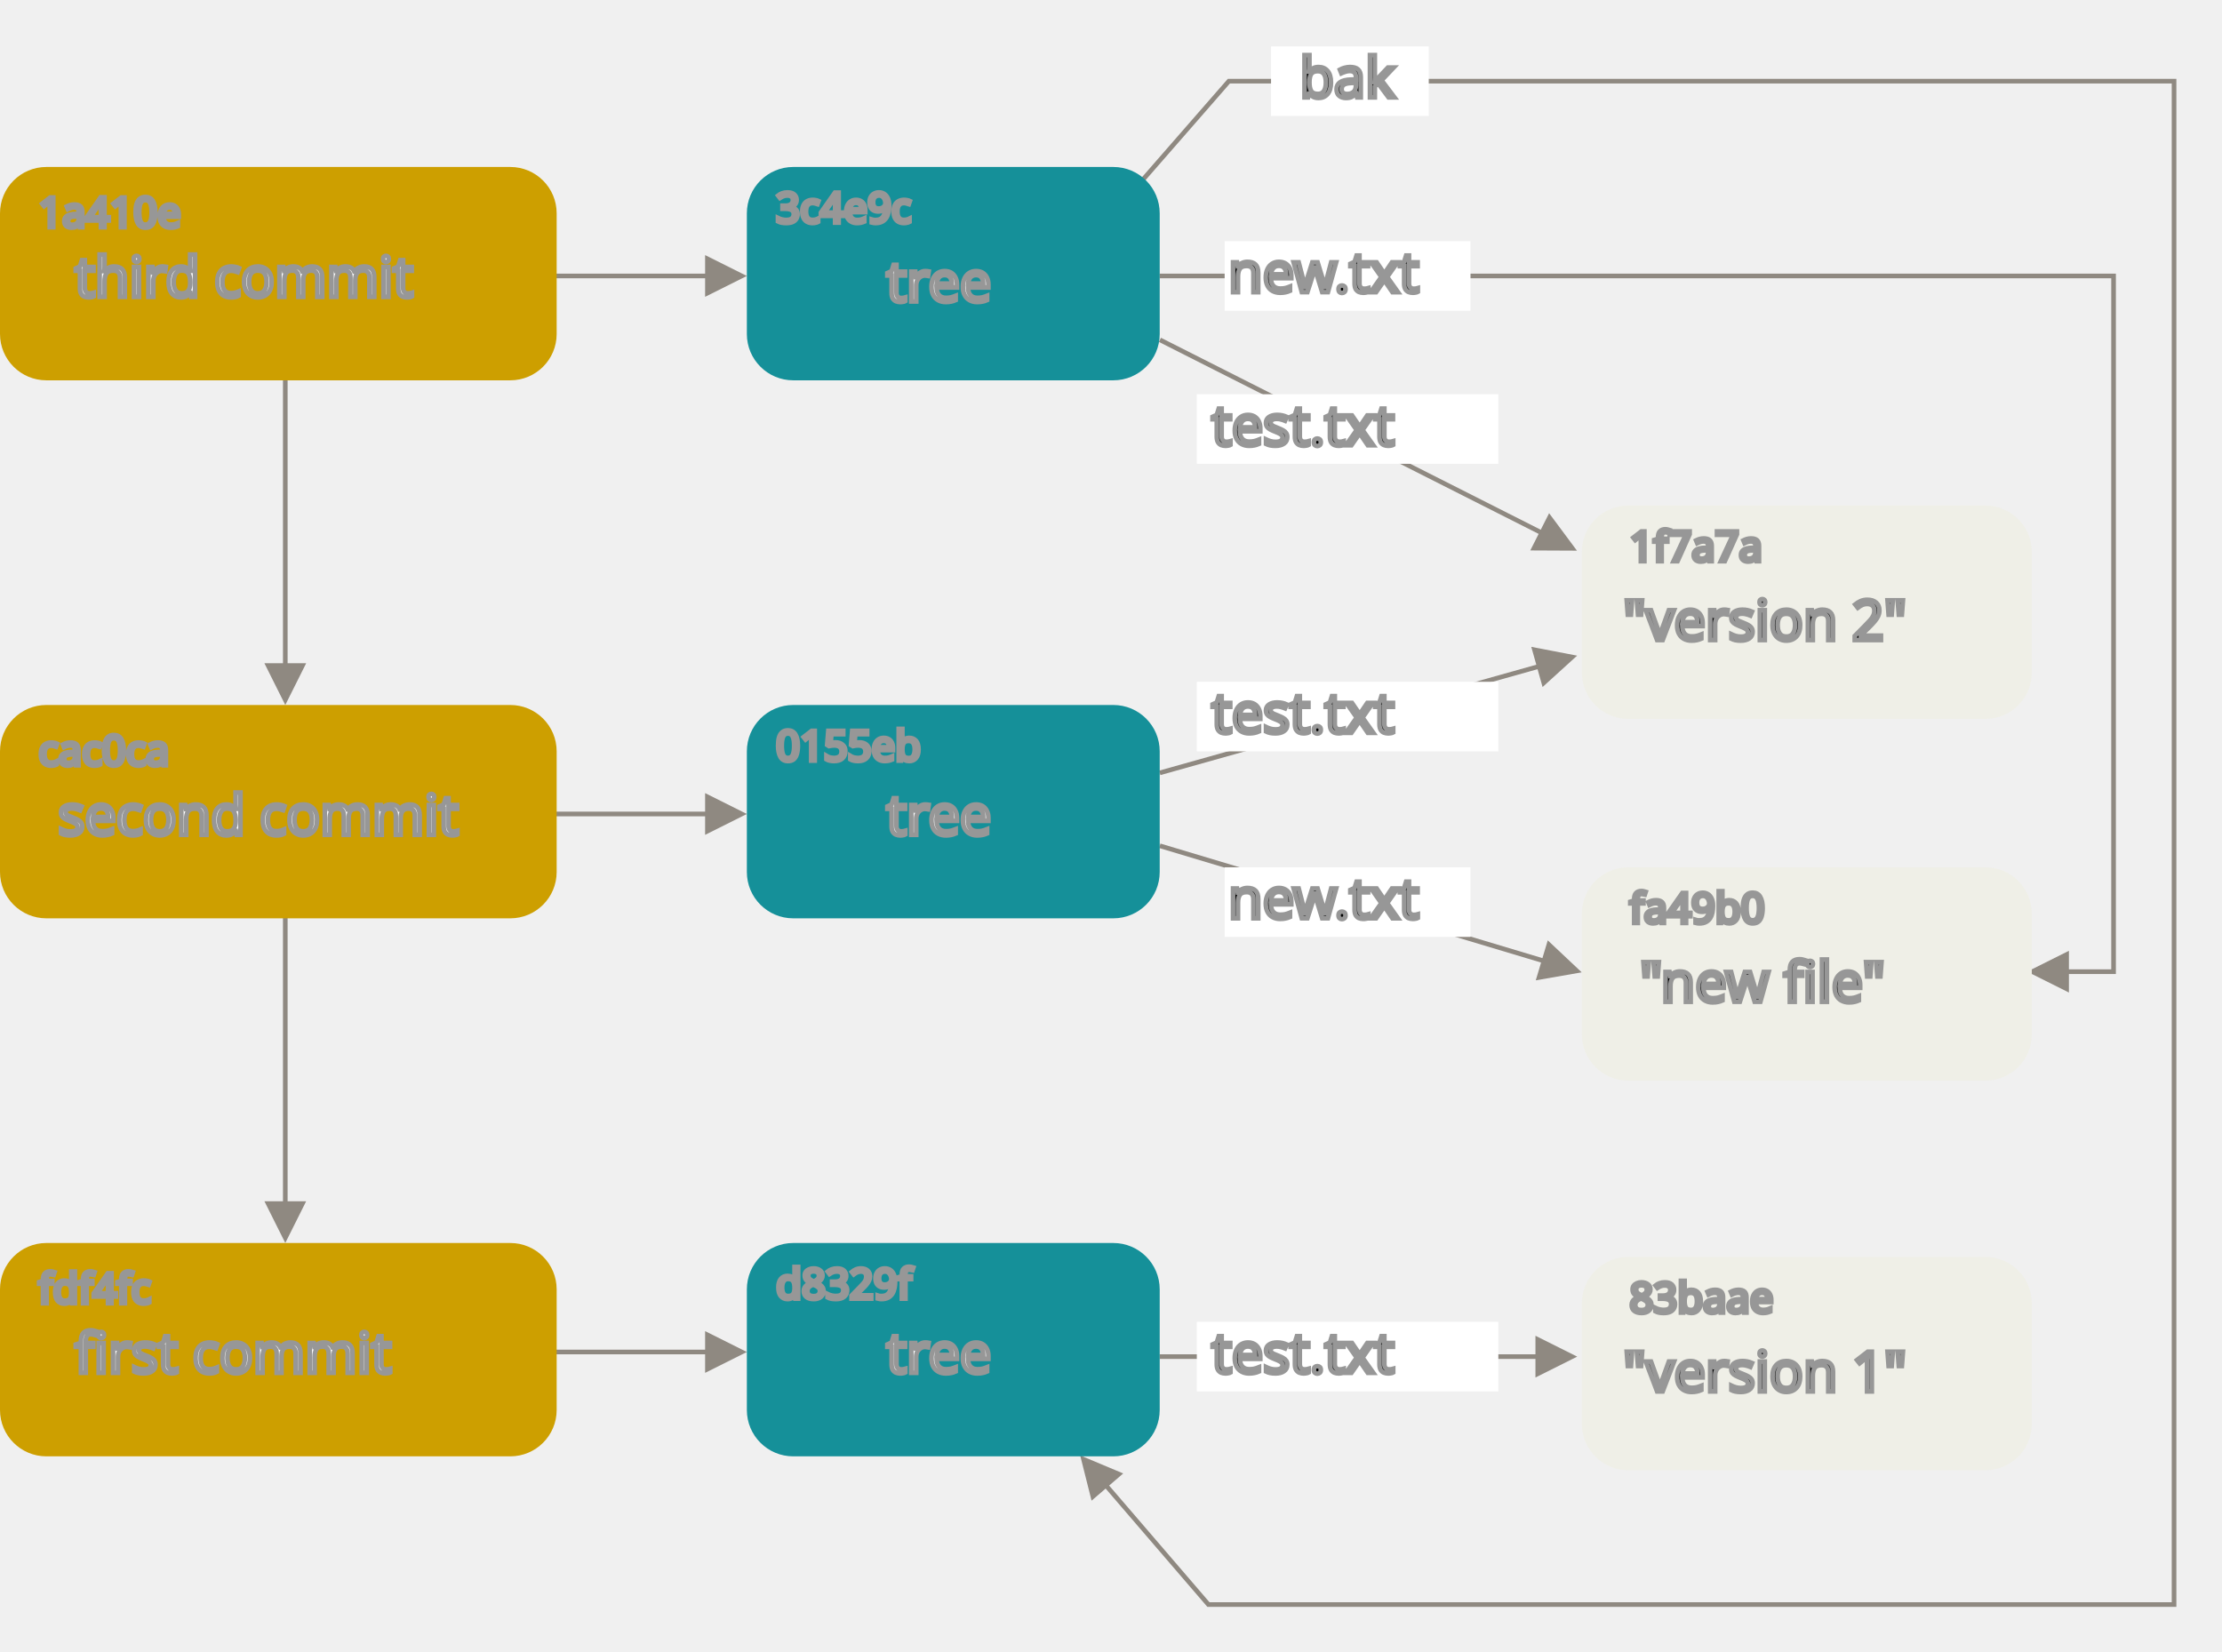
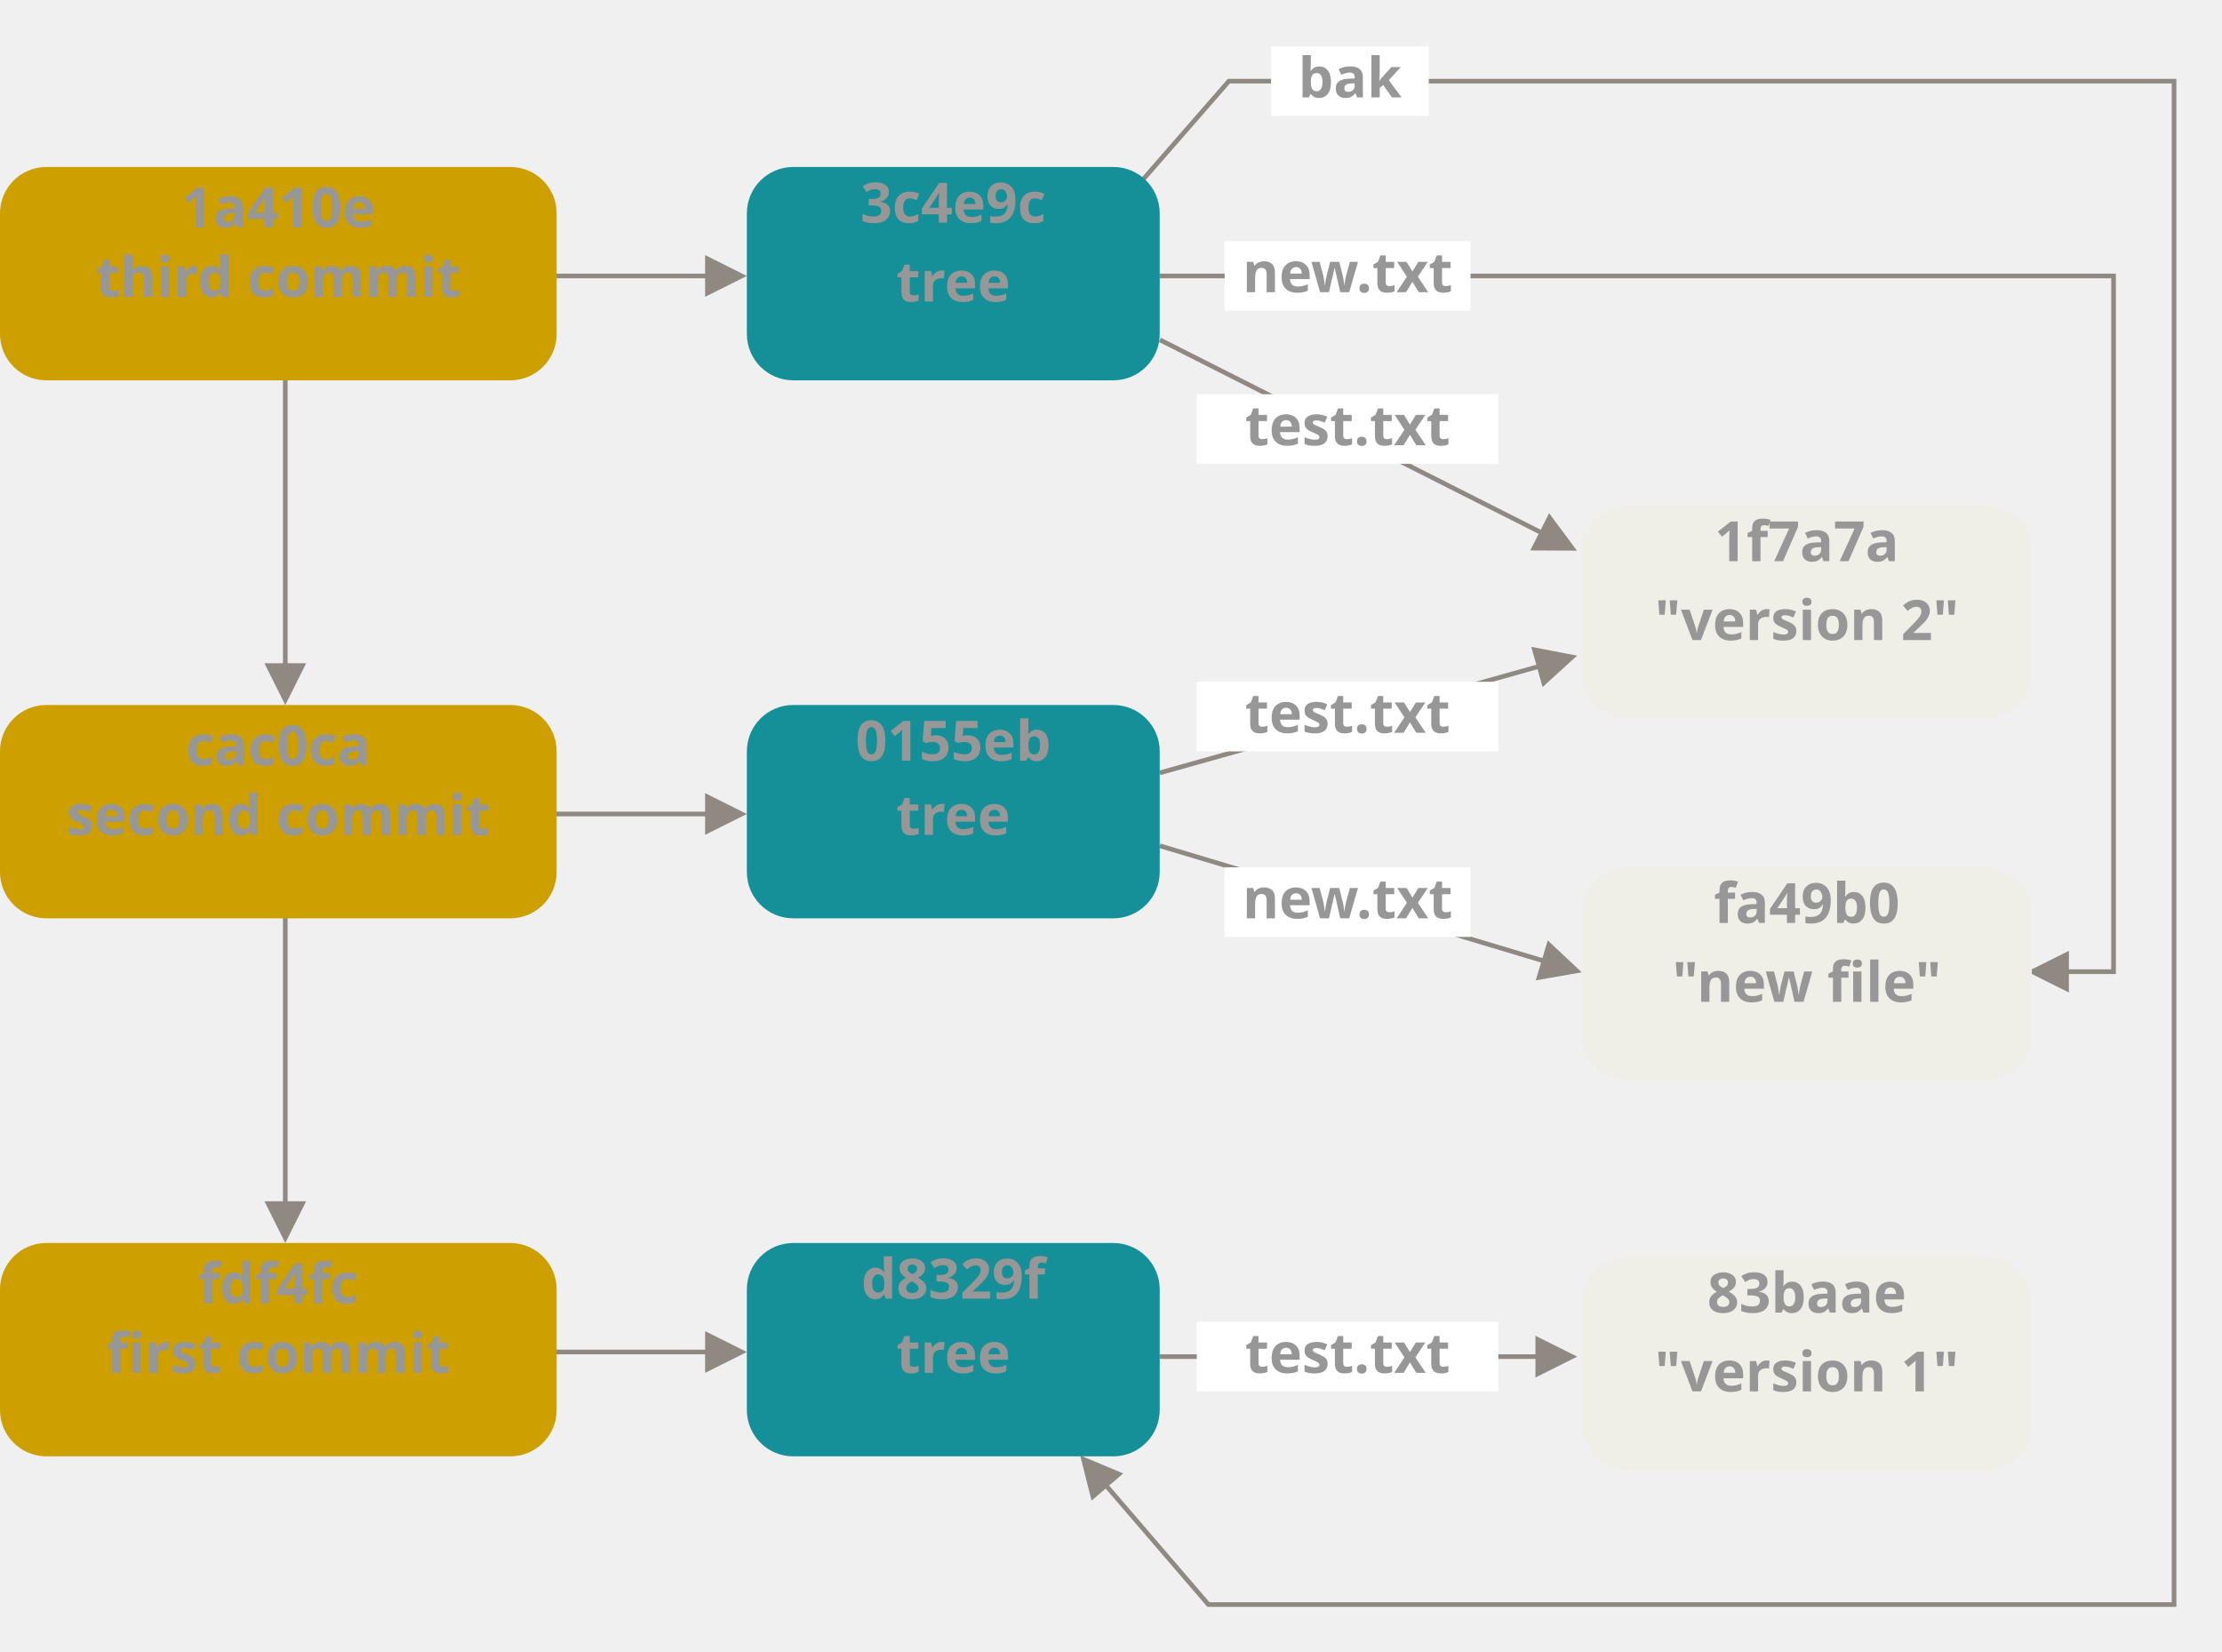
<svg xmlns="http://www.w3.org/2000/svg" width="479px" height="356px" viewBox="0 0 479 356" version="1.1">
  <g id="Page-89" stroke="none" stroke-width="1" fill="none" fill-rule="evenodd">
    <path id="Line-2" d="M152,60 L80,60 L80,59 L152,59 L152,55 L161,59.5 L152,64 L152,60 Z" fill="#8F8981" fill-rule="nonzero" />
    <path id="Line-6" d="M331,293 L250,293 L250,292 L331,292 L331,288 L340,292.5 L331,297 L331,293 Z" fill="#8F8981" fill-rule="nonzero" />
    <path id="Line-10" d="M446,209 L455.125,209 L455.125,60 L250,60 L250,59 L456.125,59 L456.125,210 L446,210 L446,214 L437,209.5 L446,205 L446,209 Z" fill="#8F8981" fill-rule="nonzero" />
    <path id="Line-11" d="M239.101,320.295 L260.728,345.452 L468.163,345.452 L468.163,18 L265.135,18 L233.229,54.561 L232.475,53.904 L264.68,17 L469.163,17 L469.163,346.452 L260.269,346.452 L238.343,320.947 L235.31,323.555 L232.855,313.796 L242.134,317.687 L239.101,320.295 Z" fill="#8F8981" fill-rule="nonzero" />
    <path id="Line-7" d="M332.215,207.536 L249.877,182.835 L250.165,181.877 L332.502,206.579 L333.652,202.747 L340.979,209.644 L331.065,211.368 L332.215,207.536 Z" fill="#8F8981" fill-rule="nonzero" />
    <path id="Line-9" d="M331.689,115.111 L249.828,73.721 L250.279,72.828 L332.14,114.218 L333.945,110.649 L339.946,118.726 L329.884,118.68 L331.689,115.111 Z" fill="#8F8981" fill-rule="nonzero" />
    <path id="Line-8" d="M331.452,144.28 L250.154,167.117 L249.883,166.154 L331.182,143.317 L330.1,139.466 L339.981,141.365 L332.534,148.131 L331.452,144.28 Z" fill="#8F8981" fill-rule="nonzero" />
    <path id="Line-4" d="M61,143 L61,59 L62,59 L62,143 L66,143 L61.5,152 L57,143 L61,143 Z" fill="#8F8981" fill-rule="nonzero" />
    <path id="Line-5" d="M61,259 L61,175 L62,175 L62,259 L66,259 L61.5,268 L57,259 L61,259 Z" fill="#8F8981" fill-rule="nonzero" />
    <g id="brown" transform="translate(341, 109)">
      <rect id="Rectangle-1" fill="#EFEFE7" x="0" y="0" width="97" height="46" rx="10" />
-       <text id="&quot;version-2&quot;" stroke="#979797" font-family="RobotoMono-Regular, Roboto Mono" font-size="12" font-weight="normal" fill="#000000">
-         <tspan x="8.894" y="29">"version 2"</tspan>
+       <text stroke="#979797" stroke-width="0" font-family="Source Code Pro" font-size="12px" font-weight="900" fill="#979797" fill-opacity="1" text-anchor="middle" id="&quot;version-2&quot;">
+         <tspan x="48.5" y="29">"version 2"</tspan>
      </text>
-       <text id="1f7a7a" stroke="#979797" font-family="RobotoMono-Regular, Roboto Mono" font-size="9" font-weight="normal" fill="#413932">
-         <tspan x="10.295" y="12">1f7a7a</tspan>
+       <text stroke="#979797" stroke-width="0" font-family="Source Code Pro" font-size="12px" font-weight="900" fill="#979797" fill-opacity="1" text-anchor="middle" id="1f7a7a">
+         <tspan x="48.5" y="12">1f7a7a</tspan>
      </text>
    </g>
    <g id="brown-4" transform="translate(341, 187)">
      <rect id="Rectangle-1" fill="#EFEFE7" x="0" y="0" width="97" height="46" rx="10" />
-       <text id="&quot;new-file&quot;" stroke="#979797" font-family="RobotoMono-Regular, Roboto Mono" font-size="12" font-weight="normal" fill="#000000">
-         <tspan x="12.491" y="29">"new file"</tspan>
+       <text stroke="#979797" stroke-width="0" font-family="Source Code Pro" font-size="12px" font-weight="900" fill="#979797" fill-opacity="1" text-anchor="middle" id="&quot;new-file&quot;">
+         <tspan x="48.5" y="29">"new file"</tspan>
      </text>
-       <text id="fa49b0" stroke="#979797" font-family="RobotoMono-Regular, Roboto Mono" font-size="9" font-weight="normal" fill="#413932">
-         <tspan x="10.295" y="12">fa49b0</tspan>
+       <text stroke="#979797" stroke-width="0" font-family="Source Code Pro" font-size="12px" font-weight="900" fill="#979797" fill-opacity="1" text-anchor="middle" id="fa49b0">
+         <tspan x="48.5" y="12">fa49b0</tspan>
      </text>
    </g>
    <g id="brown-5" transform="translate(341, 271)">
      <rect id="Rectangle-1" fill="#EFEFE7" x="0" y="0" width="97" height="46" rx="10" />
-       <text id="&quot;version-1&quot;" stroke="#979797" font-family="RobotoMono-Regular, Roboto Mono" font-size="12" font-weight="normal" fill="#000000">
-         <tspan x="8.894" y="29">"version 1"</tspan>
+       <text stroke="#979797" stroke-width="0" font-family="Source Code Pro" font-size="12px" font-weight="900" fill="#979797" fill-opacity="1" text-anchor="middle" id="&quot;version-1&quot;">
+         <tspan x="48.5" y="29">"version 1"</tspan>
      </text>
-       <text id="83baae" stroke="#979797" font-family="RobotoMono-Regular, Roboto Mono" font-size="9" font-weight="normal" fill="#413932">
-         <tspan x="10.297" y="12">83baae</tspan>
+       <text stroke="#979797" stroke-width="0" font-family="Source Code Pro" font-size="12px" font-weight="900" fill="#979797" fill-opacity="1" text-anchor="middle" id="83baae">
+         <tspan x="48.5" y="12">83baae</tspan>
      </text>
    </g>
    <g id="Rectangle-6-+-simplegit.rb-2" transform="translate(258, 285)">
      <rect id="Rectangle-6" fill="#FFFFFF" x="0" y="0" width="65" height="15" />
-       <text id="test.txt" stroke="#979797" font-family="RobotoMono-Regular, Roboto Mono" font-size="12" font-weight="normal" fill="#000000">
-         <tspan x="3.195" y="11">test.txt</tspan>
+       <text stroke="#979797" stroke-width="0" font-family="Source Code Pro" font-size="12px" font-weight="900" fill="#979797" fill-opacity="1" text-anchor="middle" id="test.txt">
+         <tspan x="32.5" y="11">test.txt</tspan>
      </text>
    </g>
    <g id="Rectangle-6-+-simplegit.rb-5" transform="translate(258, 147)">
      <rect id="Rectangle-6" fill="#FFFFFF" x="0" y="0" width="65" height="15" />
-       <text id="test.txt" stroke="#979797" font-family="RobotoMono-Regular, Roboto Mono" font-size="12" font-weight="normal" fill="#000000">
-         <tspan x="3.195" y="11">test.txt</tspan>
+       <text stroke="#979797" stroke-width="0" font-family="Source Code Pro" font-size="12px" font-weight="900" fill="#979797" fill-opacity="1" text-anchor="middle" id="test.txt">
+         <tspan x="32.5" y="11">test.txt</tspan>
      </text>
    </g>
    <g id="Rectangle-6-+-simplegit.rb-6" transform="translate(258, 85)">
      <rect id="Rectangle-6" fill="#FFFFFF" x="0" y="0" width="65" height="15" />
-       <text id="test.txt" stroke="#979797" font-family="RobotoMono-Regular, Roboto Mono" font-size="12" font-weight="normal" fill="#000000">
-         <tspan x="3.195" y="11">test.txt</tspan>
+       <text stroke="#979797" stroke-width="0" font-family="Source Code Pro" font-size="12px" font-weight="900" fill="#979797" fill-opacity="1" text-anchor="middle" id="test.txt">
+         <tspan x="32.5" y="11">test.txt</tspan>
      </text>
    </g>
    <g id="Rectangle-6-+-simplegit.rb-4" transform="translate(264, 52)">
      <rect id="Rectangle-6" fill="#FFFFFF" x="0" y="0" width="53" height="15" />
-       <text id="new.txt" stroke="#979797" font-family="RobotoMono-Regular, Roboto Mono" font-size="12" font-weight="normal" fill="#000000">
-         <tspan x="0.796" y="11">new.txt</tspan>
+       <text stroke="#979797" stroke-width="0" font-family="Source Code Pro" font-size="12px" font-weight="900" fill="#979797" fill-opacity="1" text-anchor="middle" id="new.txt">
+         <tspan x="26.5" y="11">new.txt</tspan>
      </text>
    </g>
    <g id="Rectangle-6-+-simplegit.rb-7" transform="translate(264, 187)">
      <rect id="Rectangle-6" fill="#FFFFFF" x="0" y="0" width="53" height="15" />
-       <text id="new.txt" stroke="#979797" font-family="RobotoMono-Regular, Roboto Mono" font-size="12" font-weight="normal" fill="#000000">
-         <tspan x="0.796" y="11">new.txt</tspan>
+       <text stroke="#979797" stroke-width="0" font-family="Source Code Pro" font-size="12px" font-weight="900" fill="#979797" fill-opacity="1" text-anchor="middle" id="new.txt">
+         <tspan x="26.5" y="11">new.txt</tspan>
      </text>
    </g>
    <g id="Rectangle-6-+-simplegit.rb-3" transform="translate(274, 10)">
      <rect id="Rectangle-6" fill="#FFFFFF" x="0" y="0" width="34" height="15" />
-       <text id="bak" stroke="#979797" font-family="RobotoMono-Regular, Roboto Mono" font-size="12" font-weight="normal" fill="#000000">
-         <tspan x="6.198" y="11">bak</tspan>
+       <text stroke="#979797" stroke-width="0" font-family="Source Code Pro" font-size="12px" font-weight="900" fill="#979797" fill-opacity="1" text-anchor="middle" id="bak">
+         <tspan x="17" y="11">bak</tspan>
      </text>
    </g>
    <g id="brown-2" transform="translate(161, 36)">
      <rect id="Rectangle-1" fill="#159099" x="0" y="0" width="89" height="46" rx="10" />
-       <text id="tree" stroke="#979797" font-family="RobotoMono-Regular, Roboto Mono" font-size="12" font-weight="normal" fill="#FFFFFF">
-         <tspan x="30.098" y="29">tree</tspan>
+       <text stroke="#979797" stroke-width="0" font-family="Source Code Pro" font-size="12px" font-weight="900" fill="#979797" fill-opacity="1" text-anchor="middle" id="tree">
+         <tspan x="44.5" y="29">tree</tspan>
      </text>
-       <text id="3c4e9c" stroke="#979797" font-family="RobotoMono-Regular, Roboto Mono" font-size="9" font-weight="normal" fill="#FFFFFF">
-         <tspan x="6.297" y="12">3c4e9c</tspan>
+       <text stroke="#979797" stroke-width="0" font-family="Source Code Pro" font-size="12px" font-weight="900" fill="#979797" fill-opacity="1" text-anchor="middle" id="3c4e9c">
+         <tspan x="44.5" y="12">3c4e9c</tspan>
      </text>
    </g>
    <g id="brown-6" transform="translate(0, 36)">
      <rect id="Rectangle-1" fill="#CD9F00" x="0" y="0" width="120" height="46" rx="10" />
-       <text id="third-commit" stroke="#979797" font-family="RobotoMono-Regular, Roboto Mono" font-size="12" font-weight="normal" fill="#FFFFFF">
-         <tspan x="16.134" y="28">third commit</tspan>
+       <text stroke="#979797" stroke-width="0" font-family="Source Code Pro" font-size="12px" font-weight="900" fill="#979797" fill-opacity="1" text-anchor="middle" id="third-commit">
+         <tspan x="60" y="28">third commit</tspan>
      </text>
-       <text id="1a410e" stroke="#979797" font-family="RobotoMono-Regular, Roboto Mono" font-size="9" font-weight="normal" fill="#FFFFFF">
-         <tspan x="8.297" y="13">1a410e</tspan>
+       <text stroke="#979797" stroke-width="0" font-family="Source Code Pro" font-size="12px" font-weight="900" fill="#979797" fill-opacity="1" text-anchor="middle" id="1a410e">
+         <tspan x="60" y="13">1a410e</tspan>
      </text>
    </g>
    <path id="Line-3" d="M152,176 L80,176 L80,175 L152,175 L152,171 L161,175.5 L152,180 L152,176 Z" fill="#8F8981" fill-rule="nonzero" />
    <g id="brown-8" transform="translate(0, 152)">
      <rect id="Rectangle-1" fill="#CD9F00" x="0" y="0" width="120" height="46" rx="10" />
-       <text id="second-commit" stroke="#979797" font-family="RobotoMono-Regular, Roboto Mono" font-size="12" font-weight="normal" fill="#FFFFFF">
-         <tspan x="12.533" y="28">second commit</tspan>
+       <text stroke="#979797" stroke-width="0" font-family="Source Code Pro" font-size="12px" font-weight="900" fill="#979797" fill-opacity="1" text-anchor="middle" id="second-commit">
+         <tspan x="60" y="28">second commit</tspan>
      </text>
-       <text id="cac0ca" stroke="#979797" font-family="RobotoMono-Regular, Roboto Mono" font-size="9" font-weight="normal" fill="#FFFFFF">
-         <tspan x="8.297" y="13">cac0ca</tspan>
+       <text stroke="#979797" stroke-width="0" font-family="Source Code Pro" font-size="12px" font-weight="900" fill="#979797" fill-opacity="1" text-anchor="middle" id="cac0ca">
+         <tspan x="60" y="13">cac0ca</tspan>
      </text>
    </g>
    <path id="Line-3" d="M152,292 L80,292 L80,291 L152,291 L152,287 L161,291.5 L152,296 L152,292 Z" fill="#8F8981" fill-rule="nonzero" />
    <g id="brown-8" transform="translate(0, 268)">
      <rect id="Rectangle-1" fill="#CD9F00" x="0" y="0" width="120" height="46" rx="10" />
-       <text id="first-commit" stroke="#979797" font-family="RobotoMono-Regular, Roboto Mono" font-size="12" font-weight="normal" fill="#FFFFFF">
-         <tspan x="16.131" y="28">first commit</tspan>
+       <text stroke="#979797" stroke-width="0" font-family="Source Code Pro" font-size="12px" font-weight="900" fill="#979797" fill-opacity="1" text-anchor="middle" id="first-commit">
+         <tspan x="60" y="28">first commit</tspan>
      </text>
-       <text id="fdf4fc" stroke="#979797" font-family="RobotoMono-Regular, Roboto Mono" font-size="9" font-weight="normal" fill="#FFFFFF">
-         <tspan x="8.291" y="13">fdf4fc</tspan>
+       <text stroke="#979797" stroke-width="0" font-family="Source Code Pro" font-size="12px" font-weight="900" fill="#979797" fill-opacity="1" text-anchor="middle" id="fdf4fc">
+         <tspan x="60" y="13">fdf4fc</tspan>
      </text>
    </g>
    <g id="brown-3" transform="translate(161, 152)">
      <rect id="Rectangle-1" fill="#159099" x="0" y="0" width="89" height="46" rx="10" />
-       <text id="tree" stroke="#979797" font-family="RobotoMono-Regular, Roboto Mono" font-size="12" font-weight="normal" fill="#FFFFFF">
-         <tspan x="30.098" y="28">tree</tspan>
+       <text stroke="#979797" stroke-width="0" font-family="Source Code Pro" font-size="12px" font-weight="900" fill="#979797" fill-opacity="1" text-anchor="middle" id="tree">
+         <tspan x="44.5" y="28">tree</tspan>
      </text>
-       <text id="0155eb" stroke="#979797" font-family="RobotoMono-Regular, Roboto Mono" font-size="9" font-weight="normal" fill="#FFFFFF">
-         <tspan x="6.297" y="12">0155eb</tspan>
+       <text stroke="#979797" stroke-width="0" font-family="Source Code Pro" font-size="12px" font-weight="900" fill="#979797" fill-opacity="1" text-anchor="middle" id="0155eb">
+         <tspan x="44.5" y="12">0155eb</tspan>
      </text>
    </g>
    <g id="brown-7" transform="translate(161, 268)">
      <rect id="Rectangle-1" fill="#159099" x="0" y="0" width="89" height="46" rx="10" />
-       <text id="tree" stroke="#979797" font-family="RobotoMono-Regular, Roboto Mono" font-size="12" font-weight="normal" fill="#FFFFFF">
-         <tspan x="30.098" y="28">tree</tspan>
+       <text stroke="#979797" stroke-width="0" font-family="Source Code Pro" font-size="12px" font-weight="900" fill="#979797" fill-opacity="1" text-anchor="middle" id="tree">
+         <tspan x="44.5" y="28">tree</tspan>
      </text>
-       <text id="d8329f" stroke="#979797" font-family="RobotoMono-Regular, Roboto Mono" font-size="9" font-weight="normal" fill="#FFFFFF">
-         <tspan x="6.295" y="12">d8329f</tspan>
+       <text stroke="#979797" stroke-width="0" font-family="Source Code Pro" font-size="12px" font-weight="900" fill="#979797" fill-opacity="1" text-anchor="middle" id="d8329f">
+         <tspan x="44.5" y="12">d8329f</tspan>
      </text>
    </g>
  </g>
</svg>
